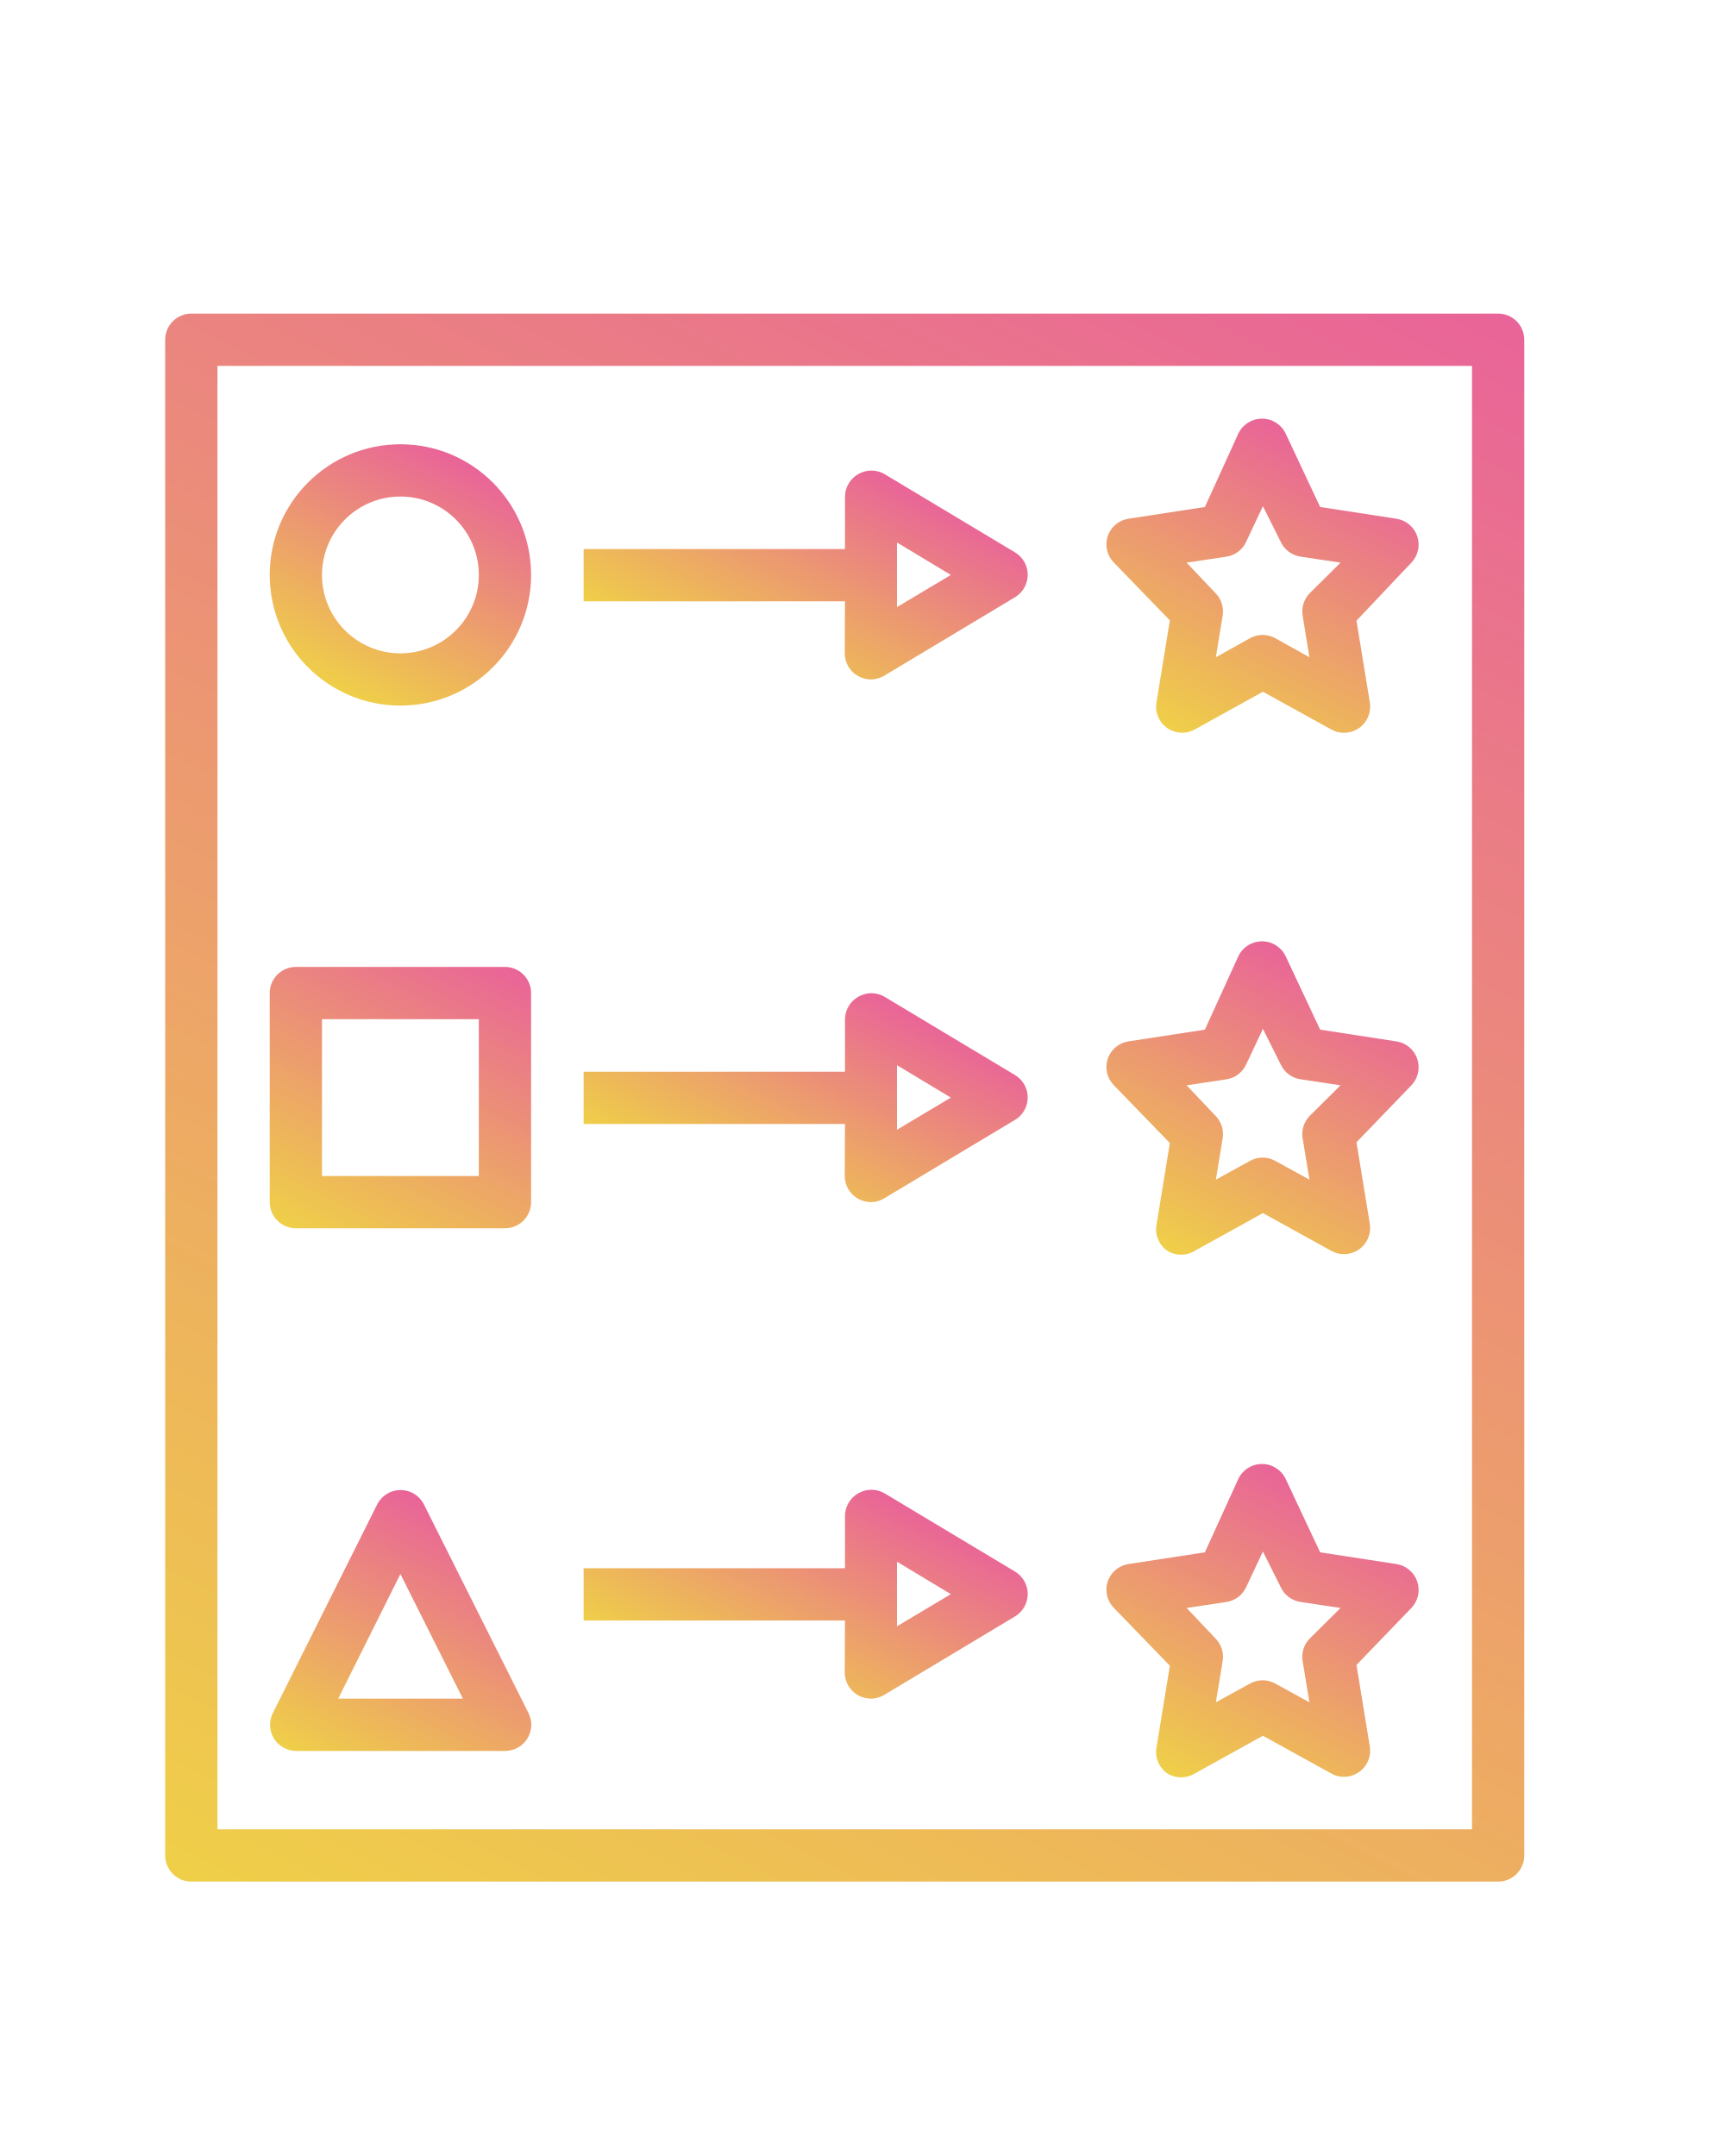
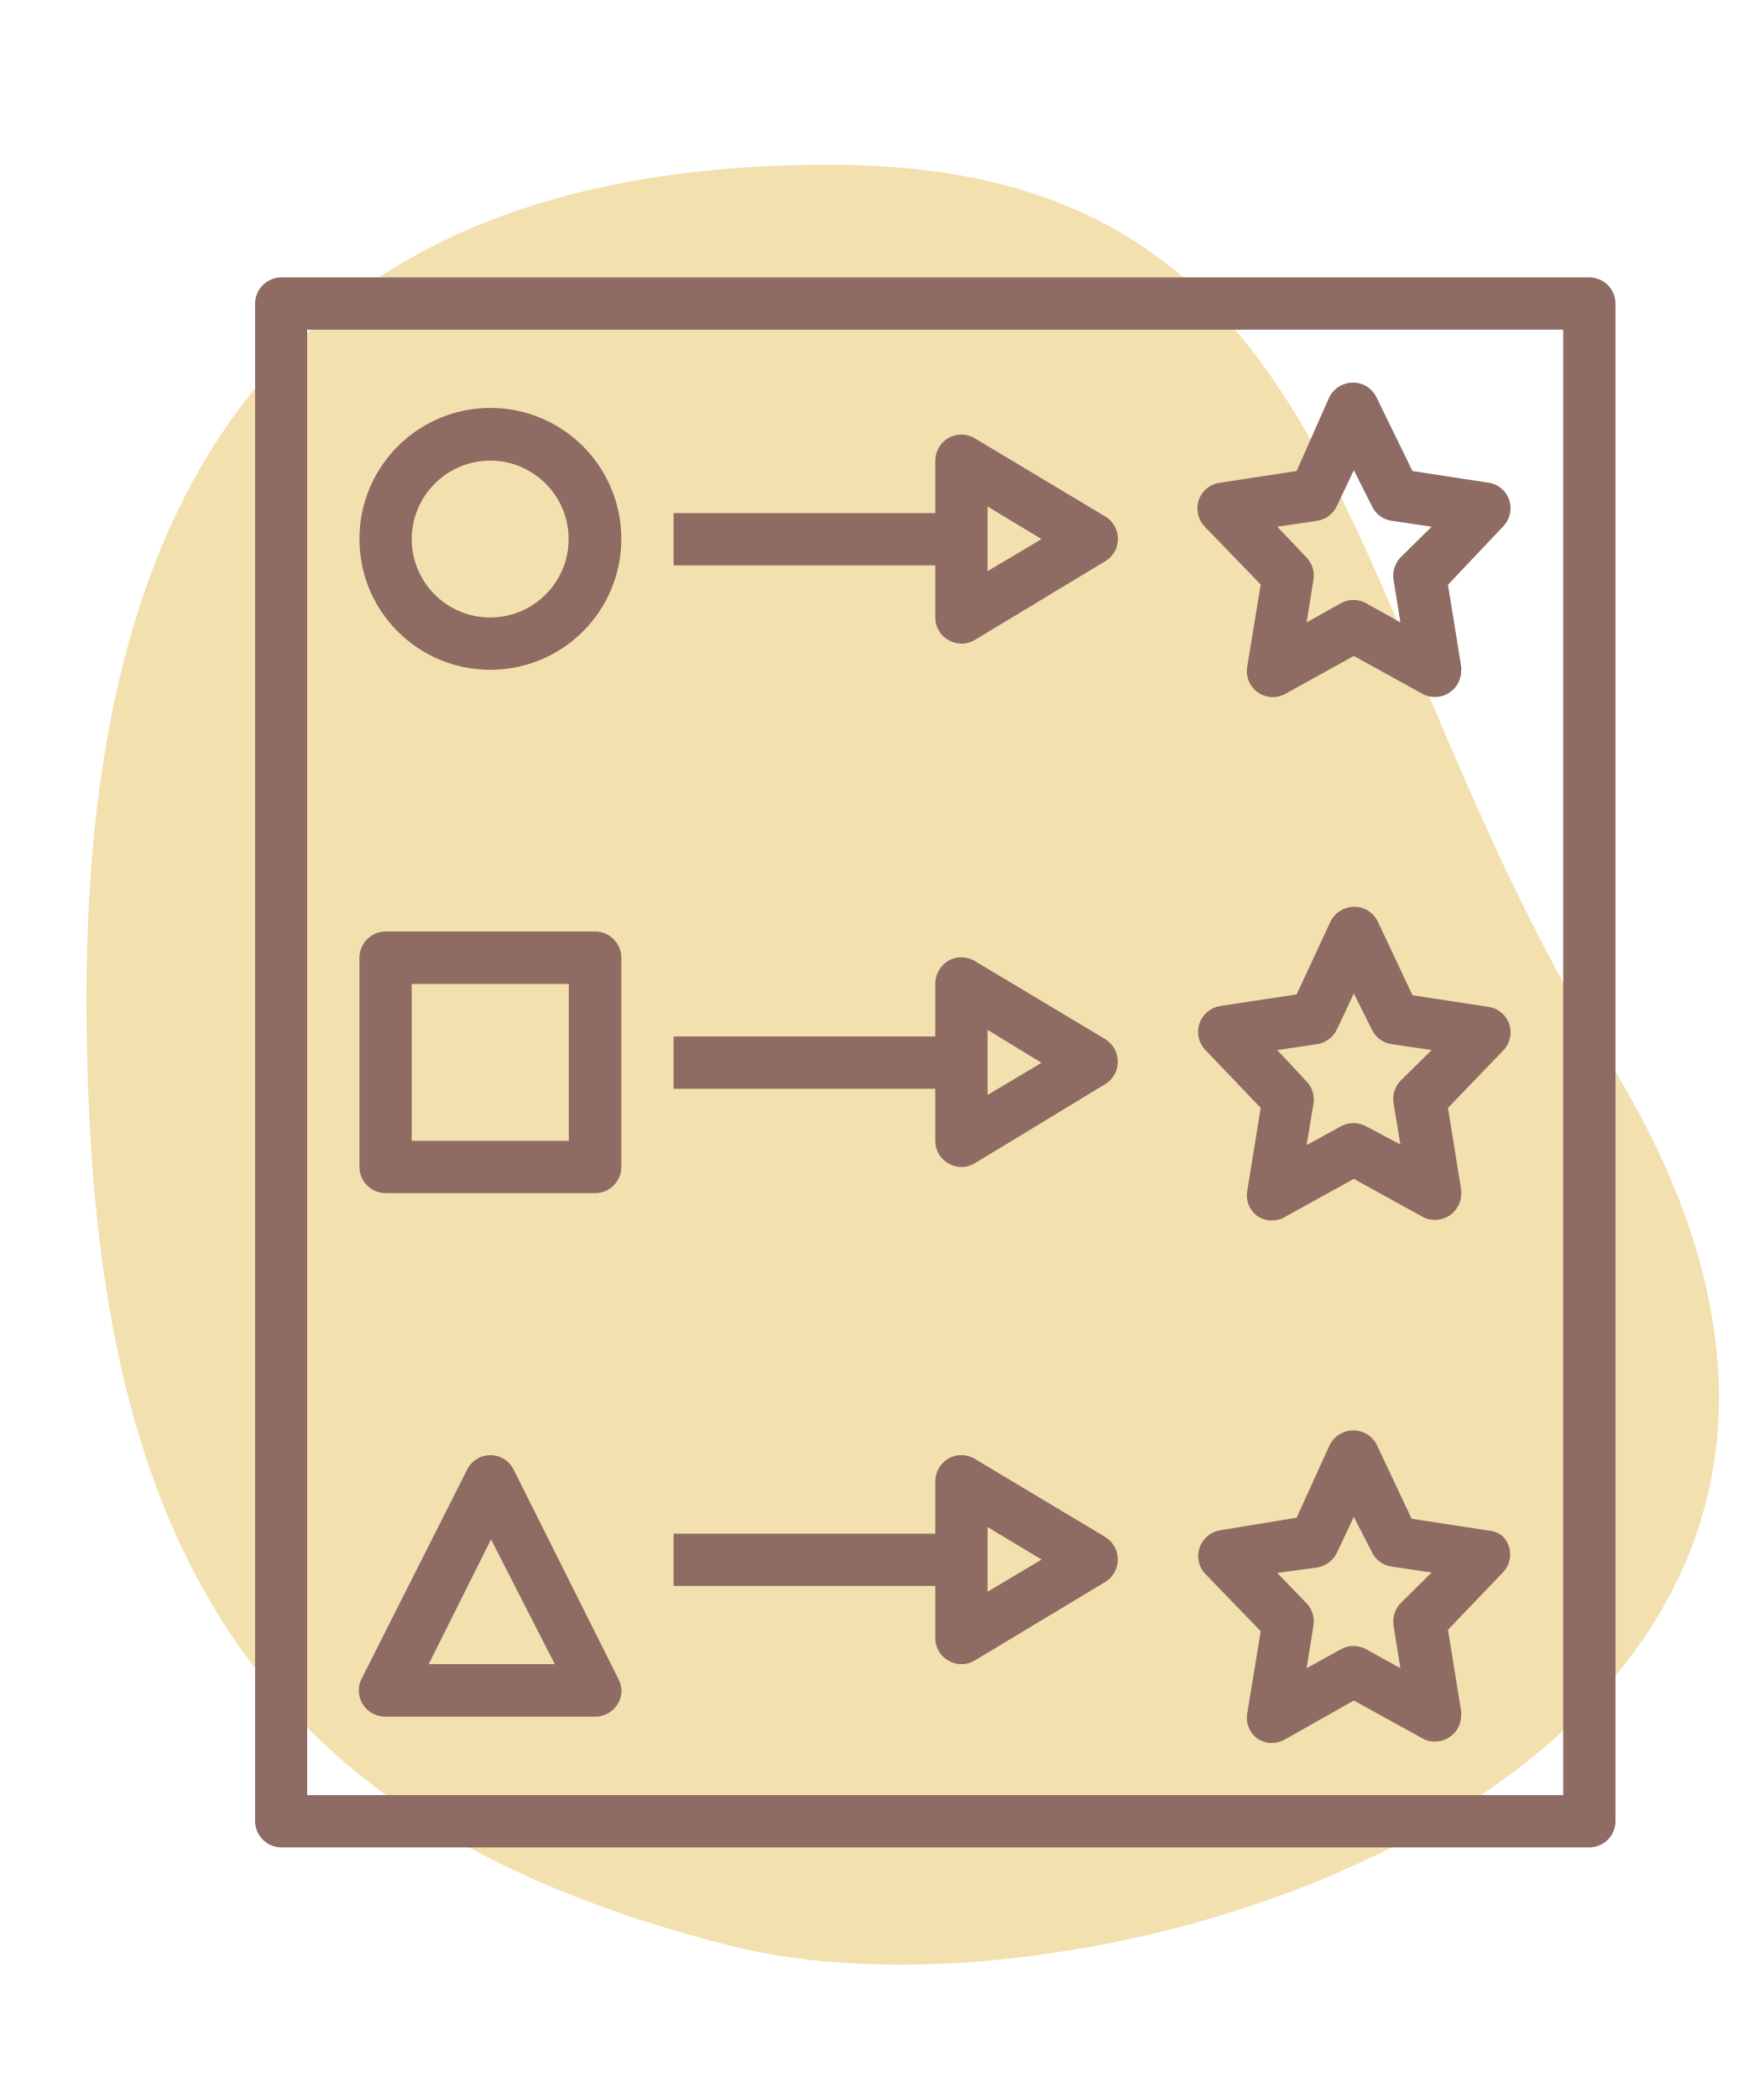
- <svg xmlns="http://www.w3.org/2000/svg" xmlns:xlink="http://www.w3.org/1999/xlink" id="Layer_1" data-name="Layer 1" viewBox="0 0 66 82.5">
+ <svg xmlns="http://www.w3.org/2000/svg" id="Layer_1" data-name="Layer 1" viewBox="0 0 82.98 98.7">
  <defs>
-     <style>.cls-1{fill:url(#linear-gradient);}.cls-2{fill:url(#linear-gradient-2);}.cls-3{fill:url(#linear-gradient-3);}.cls-4{fill:url(#linear-gradient-4);}.cls-5{fill:url(#linear-gradient-5);}.cls-6{fill:url(#linear-gradient-6);}.cls-7{fill:url(#linear-gradient-7);}.cls-8{fill:url(#linear-gradient-8);}.cls-9{fill:url(#linear-gradient-9);}.cls-10{fill:url(#linear-gradient-10);}</style>
-     <linearGradient id="linear-gradient" x1="14.99" y1="76.04" x2="49.66" y2="7.99" gradientUnits="userSpaceOnUse">
-       <stop offset="0" stop-color="#efcf48" />
-       <stop offset="1" stop-color="#e96498" />
-     </linearGradient>
-     <linearGradient id="linear-gradient-2" x1="28.51" y1="46.17" x2="32.85" y2="37.65" xlink:href="#linear-gradient" />
-     <linearGradient id="linear-gradient-3" x1="28.51" y1="26.17" x2="32.85" y2="17.65" xlink:href="#linear-gradient" />
-     <linearGradient id="linear-gradient-4" x1="28.51" y1="65.17" x2="32.85" y2="56.65" xlink:href="#linear-gradient" />
-     <linearGradient id="linear-gradient-5" x1="13.06" y1="26.47" x2="17.59" y2="17.56" xlink:href="#linear-gradient" />
-     <linearGradient id="linear-gradient-6" x1="45.23" y1="28.14" x2="50.82" y2="17.16" xlink:href="#linear-gradient" />
-     <linearGradient id="linear-gradient-7" x1="45.23" y1="48.14" x2="50.82" y2="37.16" xlink:href="#linear-gradient" />
-     <linearGradient id="linear-gradient-8" x1="45.23" y1="68.14" x2="50.82" y2="57.16" xlink:href="#linear-gradient" />
-     <linearGradient id="linear-gradient-9" x1="12.43" y1="47.7" x2="18.22" y2="36.33" xlink:href="#linear-gradient" />
-     <linearGradient id="linear-gradient-10" x1="14.02" y1="68.51" x2="18.97" y2="58.78" xlink:href="#linear-gradient" />
+     <style>.cls-1{fill:#eed492;opacity:0.73;isolation:isolate;}.cls-2{fill:#8e6c64;}</style>
  </defs>
-   <path class="cls-1" d="M57.32,12h-50a1,1,0,0,0-1,1V71a1,1,0,0,0,1,1h50a1,1,0,0,0,1-1V13A1,1,0,0,0,57.32,12Zm-1,58h-48V14h48Z" />
-   <path class="cls-2" d="M32.32,45a1,1,0,0,0,.51.87,1.05,1.05,0,0,0,.49.13,1,1,0,0,0,.52-.15l5-3a1,1,0,0,0,0-1.71l-5-3a1,1,0,0,0-1,0,1,1,0,0,0-.51.87v2h-10v2h10Zm2-4.24L36.38,42l-2.06,1.23Z" />
-   <path class="cls-3" d="M32.32,25a1,1,0,0,0,.51.87,1.05,1.05,0,0,0,.49.13,1,1,0,0,0,.52-.15l5-3a1,1,0,0,0,0-1.71l-5-3a1,1,0,0,0-1,0,1,1,0,0,0-.51.87v2h-10v2h10Zm2-4.24L36.38,22l-2.06,1.23Z" />
-   <path class="cls-4" d="M32.32,64a1,1,0,0,0,.51.87,1.05,1.05,0,0,0,.49.13,1,1,0,0,0,.52-.15l5-3a1,1,0,0,0,0-1.71l-5-3a1,1,0,0,0-1,0,1,1,0,0,0-.51.87v2h-10v2h10Zm2-4.24L36.38,61l-2.06,1.23Z" />
-   <path class="cls-5" d="M15.32,27a5,5,0,1,0-5-5A5,5,0,0,0,15.32,27Zm0-8a3,3,0,1,1-3,3A3,3,0,0,1,15.32,19Z" />
-   <path class="cls-6" d="M44.76,23.74l-.51,3.12a1,1,0,0,0,.41,1,1,1,0,0,0,1.06.05l2.6-1.44,2.61,1.44a.94.94,0,0,0,.48.13,1,1,0,0,0,1-1.17l-.51-3.12L54,21.53a1,1,0,0,0-.57-1.68l-2.92-.45-1.32-2.81a1,1,0,0,0-.91-.57,1,1,0,0,0-.9.57L46.1,19.4l-2.93.45a1,1,0,0,0-.79.67,1,1,0,0,0,.23,1Zm2.17-2.44a1,1,0,0,0,.75-.57l.64-1.36L49,20.73a1,1,0,0,0,.76.57l1.53.23L50.11,22.7a1,1,0,0,0-.27.86l.26,1.59-1.29-.72a1,1,0,0,0-1,0l-1.29.72.26-1.59a1,1,0,0,0-.27-.86L45.4,21.53Z" />
-   <path class="cls-7" d="M44.76,43.74l-.51,3.12a1,1,0,0,0,.41,1,1,1,0,0,0,1.06,0l2.6-1.44,2.61,1.44a.94.94,0,0,0,.48.13,1,1,0,0,0,1-1.16l-.51-3.12L54,41.53a1,1,0,0,0-.57-1.68l-2.92-.45-1.32-2.81a1,1,0,0,0-.91-.57,1,1,0,0,0-.9.57L46.1,39.4l-2.93.45a1,1,0,0,0-.79.67,1,1,0,0,0,.23,1Zm2.17-2.44a1,1,0,0,0,.75-.57l.64-1.36L49,40.73a1,1,0,0,0,.76.57l1.53.23L50.11,42.7a1,1,0,0,0-.27.86l.26,1.58-1.29-.71a1,1,0,0,0-1,0l-1.29.71.26-1.58a1,1,0,0,0-.27-.86L45.4,41.53Z" />
-   <path class="cls-8" d="M44.76,63.74l-.51,3.12a1,1,0,0,0,.41,1,1,1,0,0,0,1.06,0l2.6-1.44,2.61,1.44a.94.94,0,0,0,.48.13,1,1,0,0,0,1-1.16l-.51-3.12L54,61.53a1,1,0,0,0-.57-1.68l-2.92-.45-1.32-2.81a1,1,0,0,0-.91-.57,1,1,0,0,0-.9.57L46.1,59.4l-2.93.45a1,1,0,0,0-.79.67,1,1,0,0,0,.23,1Zm2.17-2.44a1,1,0,0,0,.75-.57l.64-1.36L49,60.73a1,1,0,0,0,.76.57l1.53.23L50.11,62.7a1,1,0,0,0-.27.86l.26,1.58-1.29-.71a1,1,0,0,0-1,0l-1.29.71.26-1.58a1,1,0,0,0-.27-.86L45.4,61.53Z" />
-   <path class="cls-9" d="M11.32,47h8a1,1,0,0,0,1-1V38a1,1,0,0,0-1-1h-8a1,1,0,0,0-1,1v8A1,1,0,0,0,11.32,47Zm1-8h6v6h-6Z" />
-   <path class="cls-10" d="M16.22,57.57a1,1,0,0,0-1.79,0l-4,8A1,1,0,0,0,11.32,67h8a1,1,0,0,0,.9-1.45ZM12.94,65l2.38-4.77L17.71,65Z" />
+   <path id="egg" class="cls-1" d="M75.65,49.84c20,32.33-22.63,46.32-41.1,41.74C10.89,85.71,4,71.42,4.07,46.64S14.34,7.69,39.12,7.75,62.61,28.77,75.65,49.84Z" />
+   <path class="cls-2" d="M74.77,13.05H13.22A1.24,1.24,0,0,0,12,14.28v71.4a1.24,1.24,0,0,0,1.24,1.23H74.77A1.23,1.23,0,0,0,76,85.68V14.28A1.23,1.23,0,0,0,74.77,13.05Zm-1.23,71.4H14.45V15.51H73.54Z" />
+   <path class="cls-2" d="M44,53.67a1.21,1.21,0,0,0,.63,1.07,1.17,1.17,0,0,0,.6.16,1.19,1.19,0,0,0,.64-.18L52,51a1.24,1.24,0,0,0,0-2.11l-6.16-3.69a1.23,1.23,0,0,0-1.23,0A1.26,1.26,0,0,0,44,46.3v2.46H31.69v2.46H44Zm2.46-5.22L49,50l-2.54,1.51Z" />
+   <path class="cls-2" d="M44,29.05a1.22,1.22,0,0,0,.63,1.07,1.28,1.28,0,0,0,.6.16,1.19,1.19,0,0,0,.64-.18L52,26.4a1.22,1.22,0,0,0,.41-1.69A1.15,1.15,0,0,0,52,24.3l-6.16-3.69a1.23,1.23,0,0,0-1.23,0A1.25,1.25,0,0,0,44,21.68v2.46H31.69V26.6H44Zm2.46-5.22L49,25.36l-2.54,1.51Z" />
+   <path class="cls-2" d="M44,77.06a1.21,1.21,0,0,0,.63,1.07,1.17,1.17,0,0,0,.6.16,1.19,1.19,0,0,0,.64-.18L52,74.42a1.24,1.24,0,0,0,0-2.11l-6.16-3.69a1.23,1.23,0,0,0-1.23,0A1.26,1.26,0,0,0,44,69.69v2.46H31.69v2.46H44Zm2.46-5.22L49,73.37l-2.54,1.51Z" />
+   <path class="cls-2" d="M23.06,31.51a6.16,6.16,0,1,0-6.15-6.15A6.15,6.15,0,0,0,23.06,31.51Zm0-9.84a3.69,3.69,0,1,1-3.69,3.69A3.7,3.7,0,0,1,23.06,21.67Z" />
+   <path class="cls-2" d="M59.31,27.5l-.63,3.84a1.22,1.22,0,0,0,1.81,1.29l3.2-1.77,3.21,1.77a1.14,1.14,0,0,0,.59.16,1.23,1.23,0,0,0,1.25-1.21.9.9,0,0,0,0-.23l-.62-3.84,2.58-2.73a1.22,1.22,0,0,0,0-1.74,1.19,1.19,0,0,0-.66-.33l-3.59-.55L64.76,18.7a1.22,1.22,0,0,0-1.12-.7,1.24,1.24,0,0,0-1.11.7L61,22.16l-3.61.55a1.22,1.22,0,0,0-1,.83,1.24,1.24,0,0,0,.28,1.23Zm2.67-3a1.24,1.24,0,0,0,.92-.71l.79-1.67.84,1.67a1.22,1.22,0,0,0,.93.71l1.89.28-1.46,1.44a1.25,1.25,0,0,0-.33,1.06l.32,2-1.59-.89a1.23,1.23,0,0,0-1.23,0l-1.59.89.32-2a1.22,1.22,0,0,0-.33-1.06l-1.37-1.44Z" />
+   <path class="cls-2" d="M59.31,52.12,58.68,56a1.22,1.22,0,0,0,.5,1.23,1.24,1.24,0,0,0,1.31,0l3.2-1.77,3.21,1.77a1.14,1.14,0,0,0,.59.16,1.23,1.23,0,0,0,1.25-1.21.75.75,0,0,0,0-.21l-.62-3.85,2.58-2.68a1.22,1.22,0,0,0,0-1.74,1.26,1.26,0,0,0-.66-.33l-3.59-.55-1.63-3.46a1.22,1.22,0,0,0-1.12-.7,1.24,1.24,0,0,0-1.11.7L61,46.78l-3.61.55a1.23,1.23,0,0,0-.69,2.06Zm2.67-3a1.25,1.25,0,0,0,.92-.7l.79-1.68.84,1.68a1.23,1.23,0,0,0,.93.7l1.89.28-1.46,1.44a1.25,1.25,0,0,0-.33,1.06l.32,1.94L64.29,53a1.23,1.23,0,0,0-1.23,0l-1.59.87.32-1.94a1.22,1.22,0,0,0-.33-1.06L60.09,49.4Z" />
+   <path class="cls-2" d="M59.31,76.74l-.63,3.84a1.22,1.22,0,0,0,.5,1.23,1.24,1.24,0,0,0,1.31,0L63.69,80l3.21,1.77a1.05,1.05,0,0,0,.59.16,1.23,1.23,0,0,0,1.25-1.21.75.75,0,0,0,0-.21l-.62-3.84L70.68,74a1.22,1.22,0,0,0,0-1.74A1.26,1.26,0,0,0,70,72l-3.59-.55-1.63-3.46a1.24,1.24,0,0,0-2.23,0L61,71.4,57.35,72A1.23,1.23,0,0,0,56.66,74Zm2.67-3a1.25,1.25,0,0,0,.92-.7l.79-1.68L64.53,73a1.23,1.23,0,0,0,.93.7l1.89.28-1.46,1.44a1.26,1.26,0,0,0-.33,1.06l.32,2-1.59-.88a1.23,1.23,0,0,0-1.23,0l-1.59.88.32-2a1.23,1.23,0,0,0-.33-1.06L60.09,74Z" />
+   <path class="cls-2" d="M18.14,56.13H28a1.23,1.23,0,0,0,1.23-1.23V45.06A1.24,1.24,0,0,0,28,43.82H18.14a1.24,1.24,0,0,0-1.23,1.24V54.9A1.23,1.23,0,0,0,18.14,56.13Zm1.23-9.84h7.39v7.38H19.37Z" />
+   <path class="cls-2" d="M24.17,69.15a1.22,1.22,0,0,0-2.2,0L17,79a1.23,1.23,0,0,0,.59,1.64,1.46,1.46,0,0,0,.51.12H28a1.24,1.24,0,0,0,1.24-1.23A1.39,1.39,0,0,0,29.1,79Zm-4,9.14,2.93-5.87,3,5.87Z" />
</svg>
